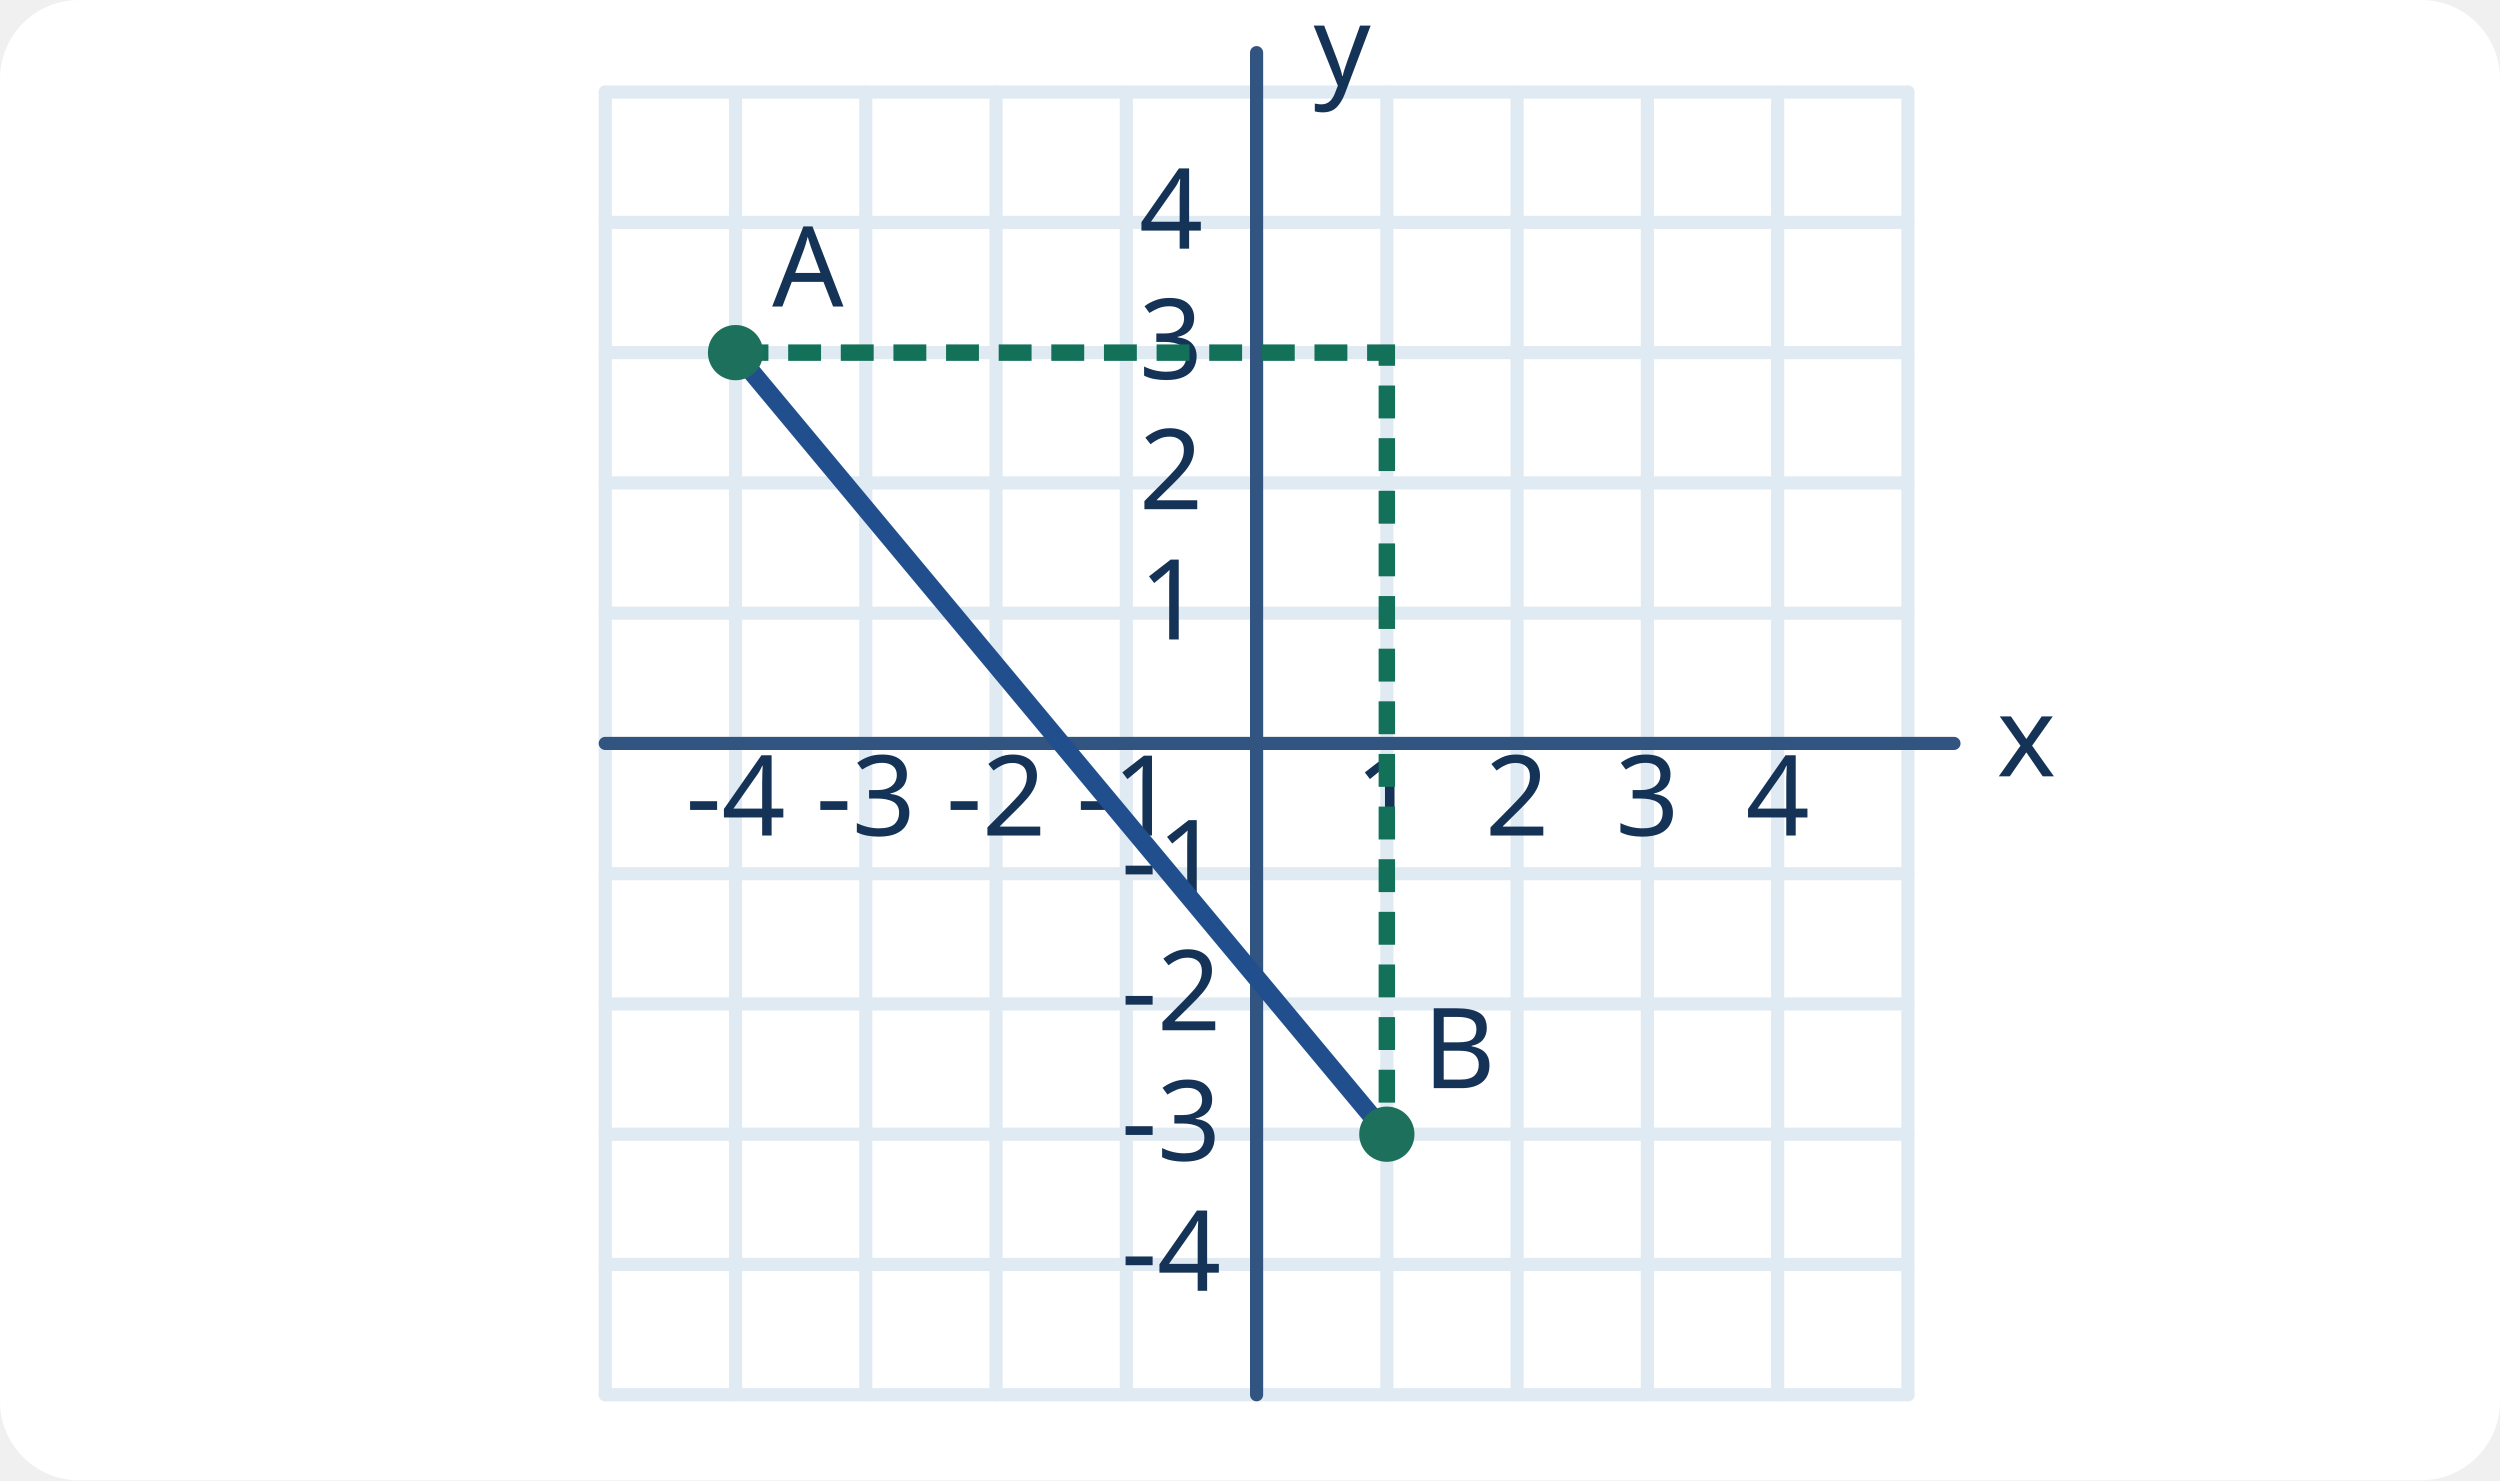
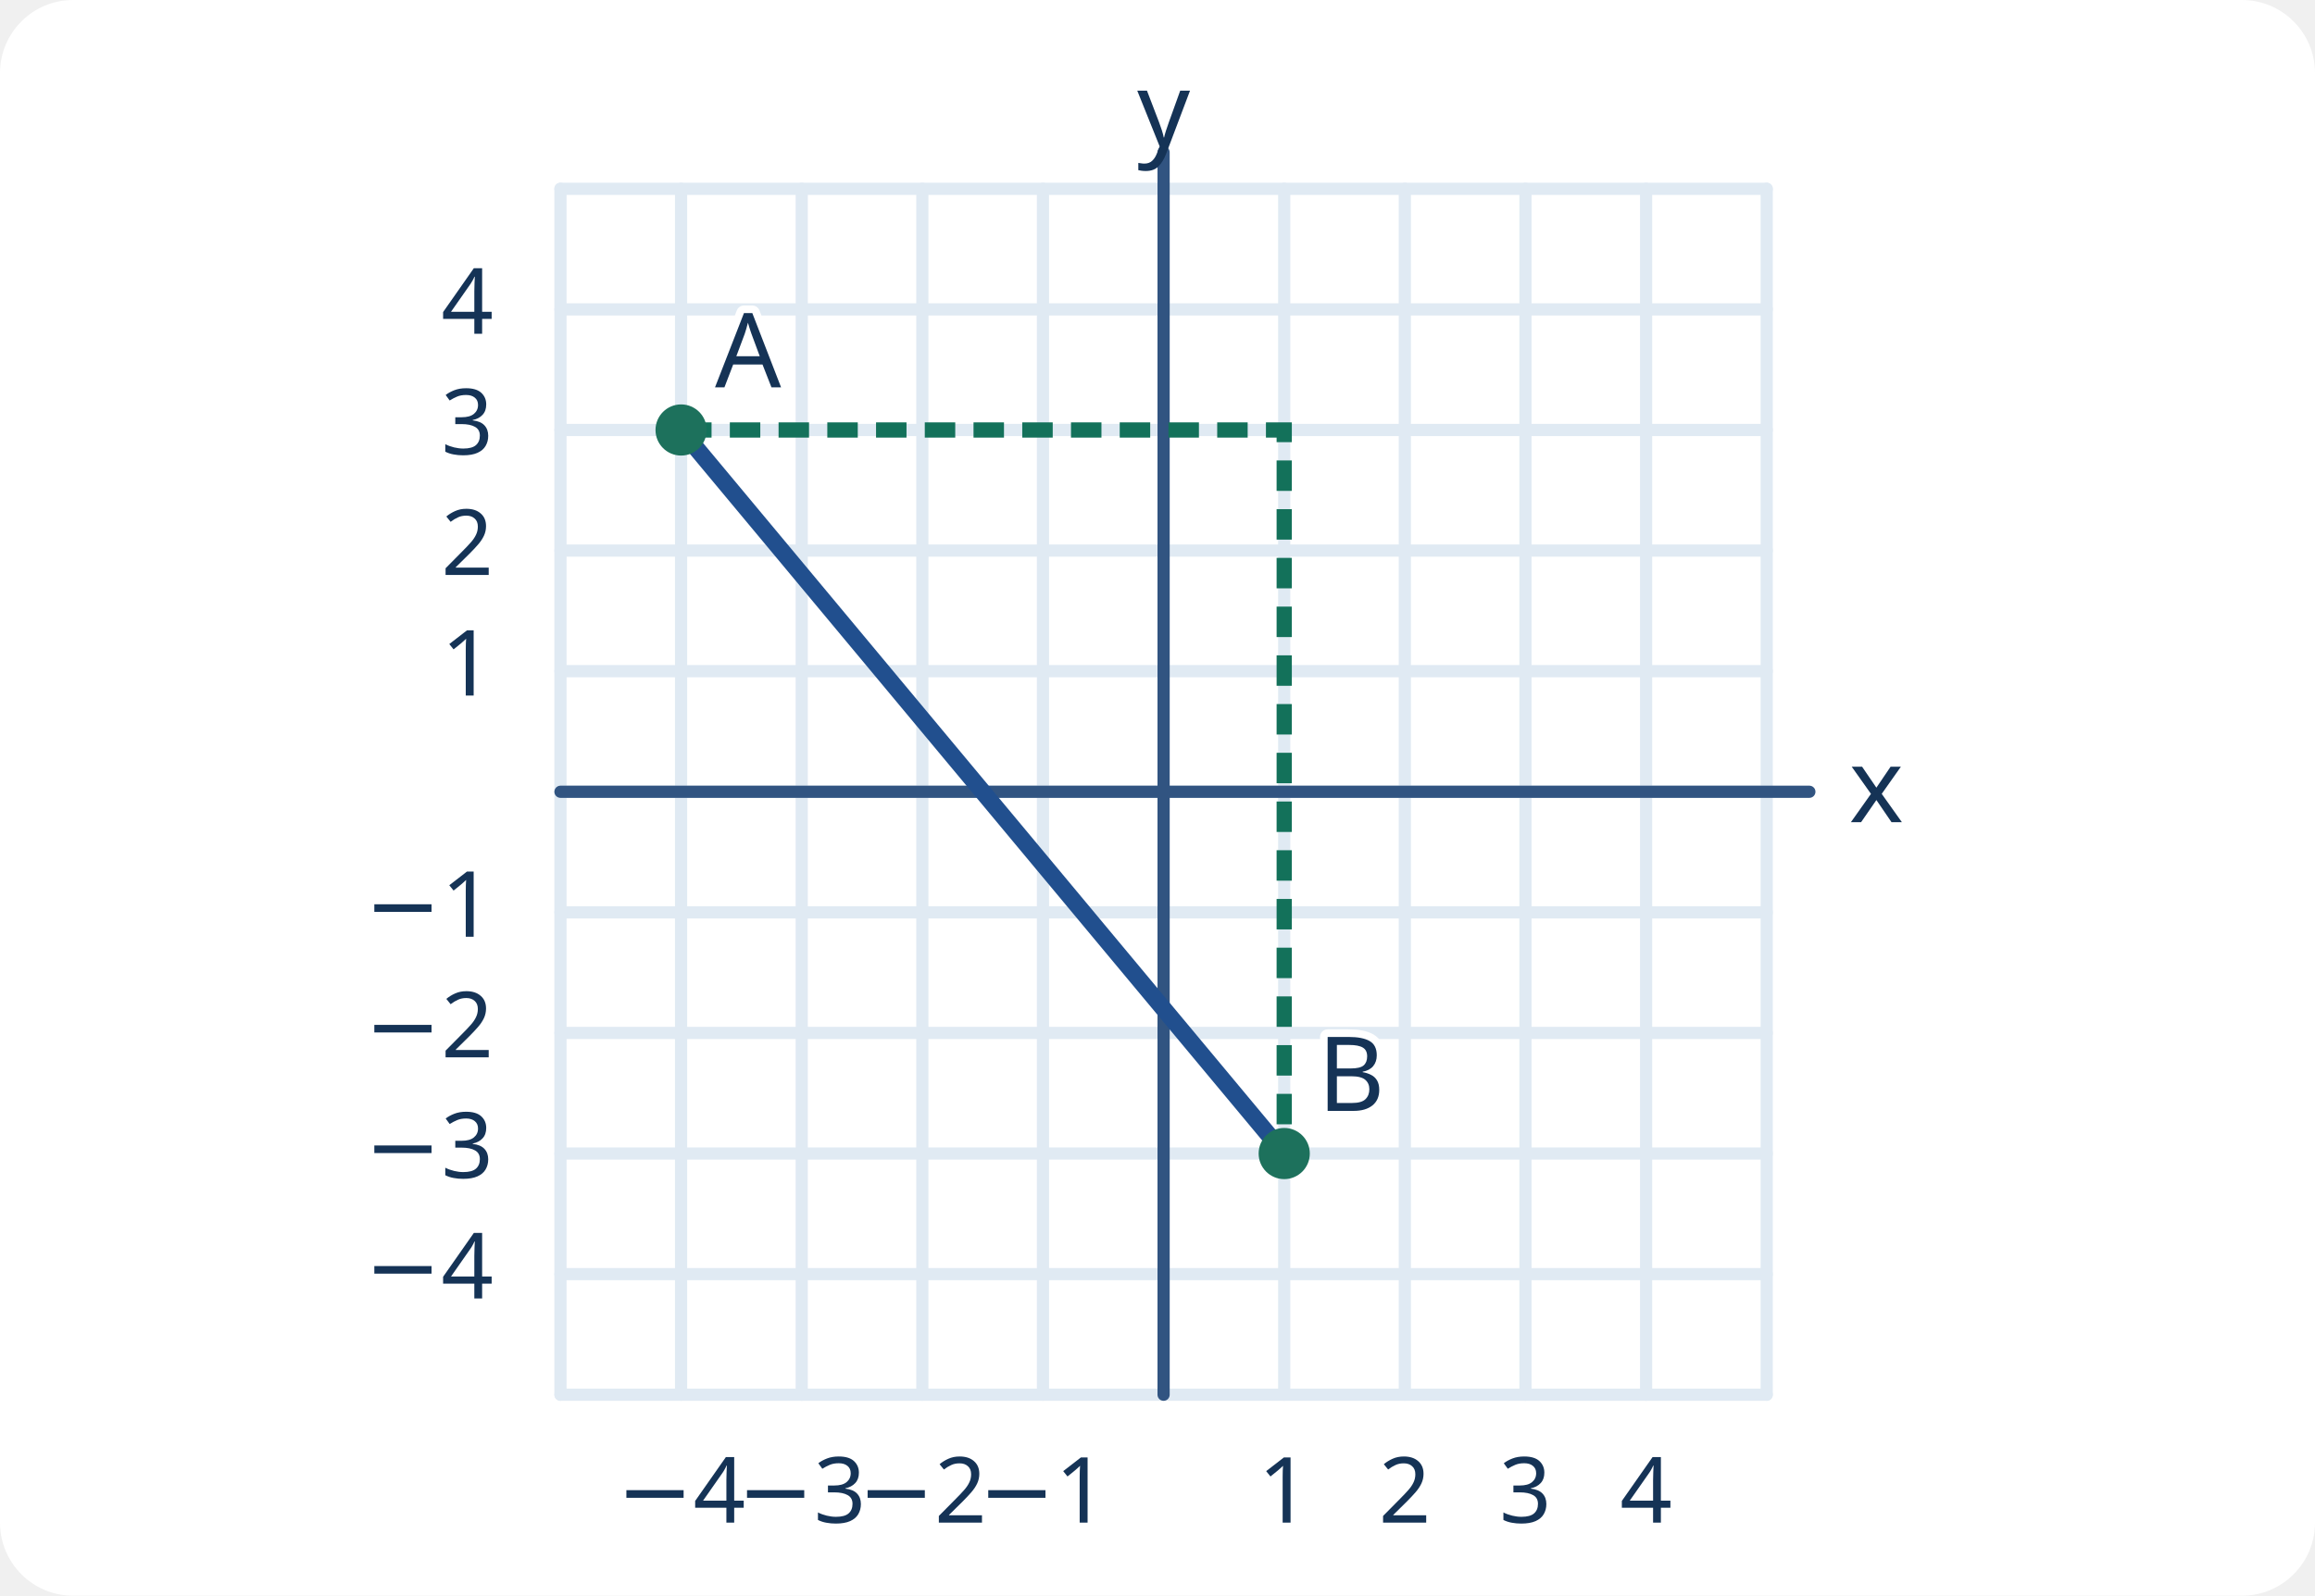
- <svg xmlns="http://www.w3.org/2000/svg" viewBox="0 0 380 225" role="img" aria-labelledby="title">
-   <rect width="380" height="225" rx="12" fill="white" />
+ <svg xmlns="http://www.w3.org/2000/svg" viewBox="0 -17 380 262" role="img" aria-labelledby="title">
+   <rect y="-17" width="380" height="262" rx="12" fill="white" />
  <path d="M92.0 14L92.0 212" stroke="#e0eaf3" stroke-width="2" stroke-linecap="round" fill="none" />
  <path d="M92 212.0L290 212.0" stroke="#e0eaf3" stroke-width="2" stroke-linecap="round" fill="none" />
  <path d="M111.8 14L111.8 212" stroke="#e0eaf3" stroke-width="2" stroke-linecap="round" fill="none" />
  <path d="M92 192.2L290 192.2" stroke="#e0eaf3" stroke-width="2" stroke-linecap="round" fill="none" />
  <path d="M131.6 14L131.6 212" stroke="#e0eaf3" stroke-width="2" stroke-linecap="round" fill="none" />
  <path d="M92 172.4L290 172.4" stroke="#e0eaf3" stroke-width="2" stroke-linecap="round" fill="none" />
  <path d="M151.4 14L151.4 212" stroke="#e0eaf3" stroke-width="2" stroke-linecap="round" fill="none" />
  <path d="M92 152.6L290 152.6" stroke="#e0eaf3" stroke-width="2" stroke-linecap="round" fill="none" />
  <path d="M171.2 14L171.2 212" stroke="#e0eaf3" stroke-width="2" stroke-linecap="round" fill="none" />
  <path d="M92 132.8L290 132.8" stroke="#e0eaf3" stroke-width="2" stroke-linecap="round" fill="none" />
  <path d="M191.0 14L191.0 212" stroke="#e0eaf3" stroke-width="2" stroke-linecap="round" fill="none" />
  <path d="M92 113.0L290 113.0" stroke="#e0eaf3" stroke-width="2" stroke-linecap="round" fill="none" />
  <path d="M210.8 14L210.8 212" stroke="#e0eaf3" stroke-width="2" stroke-linecap="round" fill="none" />
  <path d="M92 93.2L290 93.2" stroke="#e0eaf3" stroke-width="2" stroke-linecap="round" fill="none" />
  <path d="M230.6 14L230.6 212" stroke="#e0eaf3" stroke-width="2" stroke-linecap="round" fill="none" />
  <path d="M92 73.4L290 73.4" stroke="#e0eaf3" stroke-width="2" stroke-linecap="round" fill="none" />
  <path d="M250.4 14L250.4 212" stroke="#e0eaf3" stroke-width="2" stroke-linecap="round" fill="none" />
  <path d="M92 53.6L290 53.6" stroke="#e0eaf3" stroke-width="2" stroke-linecap="round" fill="none" />
  <path d="M270.2 14L270.2 212" stroke="#e0eaf3" stroke-width="2" stroke-linecap="round" fill="none" />
  <path d="M92 33.8L290 33.8" stroke="#e0eaf3" stroke-width="2" stroke-linecap="round" fill="none" />
  <path d="M290.0 14L290.0 212" stroke="#e0eaf3" stroke-width="2" stroke-linecap="round" fill="none" />
  <path d="M92 14.0L290 14.0" stroke="#e0eaf3" stroke-width="2" stroke-linecap="round" fill="none" />
  <path d="M92 113.0L297 113.0" stroke="#315481" stroke-width="2" stroke-linecap="round" fill="none" />
  <path d="M191.0 8L191.0 212" stroke="#315481" stroke-width="2" stroke-linecap="round" fill="none" />
  <text x="308" y="118.0" text-anchor="middle" font-family="system-ui,sans-serif" font-size="17" fill="#153356">x</text>
-   <text x="204.0" y="13" text-anchor="middle" font-family="system-ui,sans-serif" font-size="17" fill="#153356">y</text>
-   <text x="111.8" y="127.0" text-anchor="middle" font-family="system-ui,sans-serif" font-size="17" fill="#153356">-4</text>
-   <text x="178.0" y="196.2" text-anchor="middle" font-family="system-ui,sans-serif" font-size="17" fill="#153356">-4</text>
-   <text x="131.6" y="127.0" text-anchor="middle" font-family="system-ui,sans-serif" font-size="17" fill="#153356">-3</text>
-   <text x="178.0" y="176.4" text-anchor="middle" font-family="system-ui,sans-serif" font-size="17" fill="#153356">-3</text>
-   <text x="151.4" y="127.0" text-anchor="middle" font-family="system-ui,sans-serif" font-size="17" fill="#153356">-2</text>
-   <text x="178.0" y="156.6" text-anchor="middle" font-family="system-ui,sans-serif" font-size="17" fill="#153356">-2</text>
-   <text x="171.2" y="127.0" text-anchor="middle" font-family="system-ui,sans-serif" font-size="17" fill="#153356">-1</text>
-   <text x="178.0" y="136.8" text-anchor="middle" font-family="system-ui,sans-serif" font-size="17" fill="#153356">-1</text>
-   <text x="210.8" y="127.0" text-anchor="middle" font-family="system-ui,sans-serif" font-size="17" fill="#153356">1</text>
-   <text x="178.0" y="97.2" text-anchor="middle" font-family="system-ui,sans-serif" font-size="17" fill="#153356">1</text>
-   <text x="230.6" y="127.0" text-anchor="middle" font-family="system-ui,sans-serif" font-size="17" fill="#153356">2</text>
-   <text x="178.0" y="77.4" text-anchor="middle" font-family="system-ui,sans-serif" font-size="17" fill="#153356">2</text>
-   <text x="250.4" y="127.0" text-anchor="middle" font-family="system-ui,sans-serif" font-size="17" fill="#153356">3</text>
-   <text x="178.0" y="57.6" text-anchor="middle" font-family="system-ui,sans-serif" font-size="17" fill="#153356">3</text>
-   <text x="270.2" y="127.0" text-anchor="middle" font-family="system-ui,sans-serif" font-size="17" fill="#153356">4</text>
-   <text x="178.0" y="37.8" text-anchor="middle" font-family="system-ui,sans-serif" font-size="17" fill="#153356">4</text>
+   <text x="191" y="7" text-anchor="middle" font-family="system-ui,sans-serif" font-size="17" fill="#153356">y</text>
+   <text x="111.8" y="233" text-anchor="middle" font-family="system-ui,sans-serif" font-size="15" fill="#153356">−4</text>
+   <text x="81" y="196.2" text-anchor="end" font-family="system-ui,sans-serif" font-size="15" fill="#153356">−4</text>
+   <text x="131.6" y="233" text-anchor="middle" font-family="system-ui,sans-serif" font-size="15" fill="#153356">−3</text>
+   <text x="81" y="176.4" text-anchor="end" font-family="system-ui,sans-serif" font-size="15" fill="#153356">−3</text>
+   <text x="151.4" y="233" text-anchor="middle" font-family="system-ui,sans-serif" font-size="15" fill="#153356">−2</text>
+   <text x="81" y="156.6" text-anchor="end" font-family="system-ui,sans-serif" font-size="15" fill="#153356">−2</text>
+   <text x="171.2" y="233" text-anchor="middle" font-family="system-ui,sans-serif" font-size="15" fill="#153356">−1</text>
+   <text x="81" y="136.8" text-anchor="end" font-family="system-ui,sans-serif" font-size="15" fill="#153356">−1</text>
+   <text x="210.8" y="233" text-anchor="middle" font-family="system-ui,sans-serif" font-size="15" fill="#153356">1</text>
+   <text x="81" y="97.2" text-anchor="end" font-family="system-ui,sans-serif" font-size="15" fill="#153356">1</text>
+   <text x="230.6" y="233" text-anchor="middle" font-family="system-ui,sans-serif" font-size="15" fill="#153356">2</text>
+   <text x="81" y="77.4" text-anchor="end" font-family="system-ui,sans-serif" font-size="15" fill="#153356">2</text>
+   <text x="250.4" y="233" text-anchor="middle" font-family="system-ui,sans-serif" font-size="15" fill="#153356">3</text>
+   <text x="81" y="57.6" text-anchor="end" font-family="system-ui,sans-serif" font-size="15" fill="#153356">3</text>
+   <text x="270.2" y="233" text-anchor="middle" font-family="system-ui,sans-serif" font-size="15" fill="#153356">4</text>
+   <text x="81" y="37.8" text-anchor="end" font-family="system-ui,sans-serif" font-size="15" fill="#153356">4</text>
  <defs>
    <clipPath id="plot">
      <rect x="92" y="14" width="198" height="198" />
    </clipPath>
  </defs>
  <g clip-path="url(#plot)">
    <line x1="111.80" y1="53.60" x2="210.80" y2="172.40" stroke="#214f8e" stroke-width="2.8" />
    <path d="M 111.8 53.6 H 210.8 V 172.4" fill="none" stroke="#13715a" stroke-width="2.5" stroke-dasharray="5 3" />
    <circle cx="111.80" cy="53.60" r="4.2" fill="#1d715c" />
-     <text x="122.8" y="46.6" text-anchor="middle" font-family="system-ui,sans-serif" font-size="17" fill="#153356">A</text>
    <circle cx="210.80" cy="172.40" r="4.2" fill="#1d715c" />
-     <text x="221.8" y="165.4" text-anchor="middle" font-family="system-ui,sans-serif" font-size="17" fill="#153356">B</text>
  </g>
+   <text x="122.8" y="46.6" text-anchor="middle" font-family="system-ui,sans-serif" font-size="17" fill="#153356" paint-order="stroke" stroke="white" stroke-width="2.5" stroke-linejoin="round">A</text>
+   <text x="221.8" y="165.4" text-anchor="middle" font-family="system-ui,sans-serif" font-size="17" fill="#153356" paint-order="stroke" stroke="white" stroke-width="2.5" stroke-linejoin="round">B</text>
</svg>
